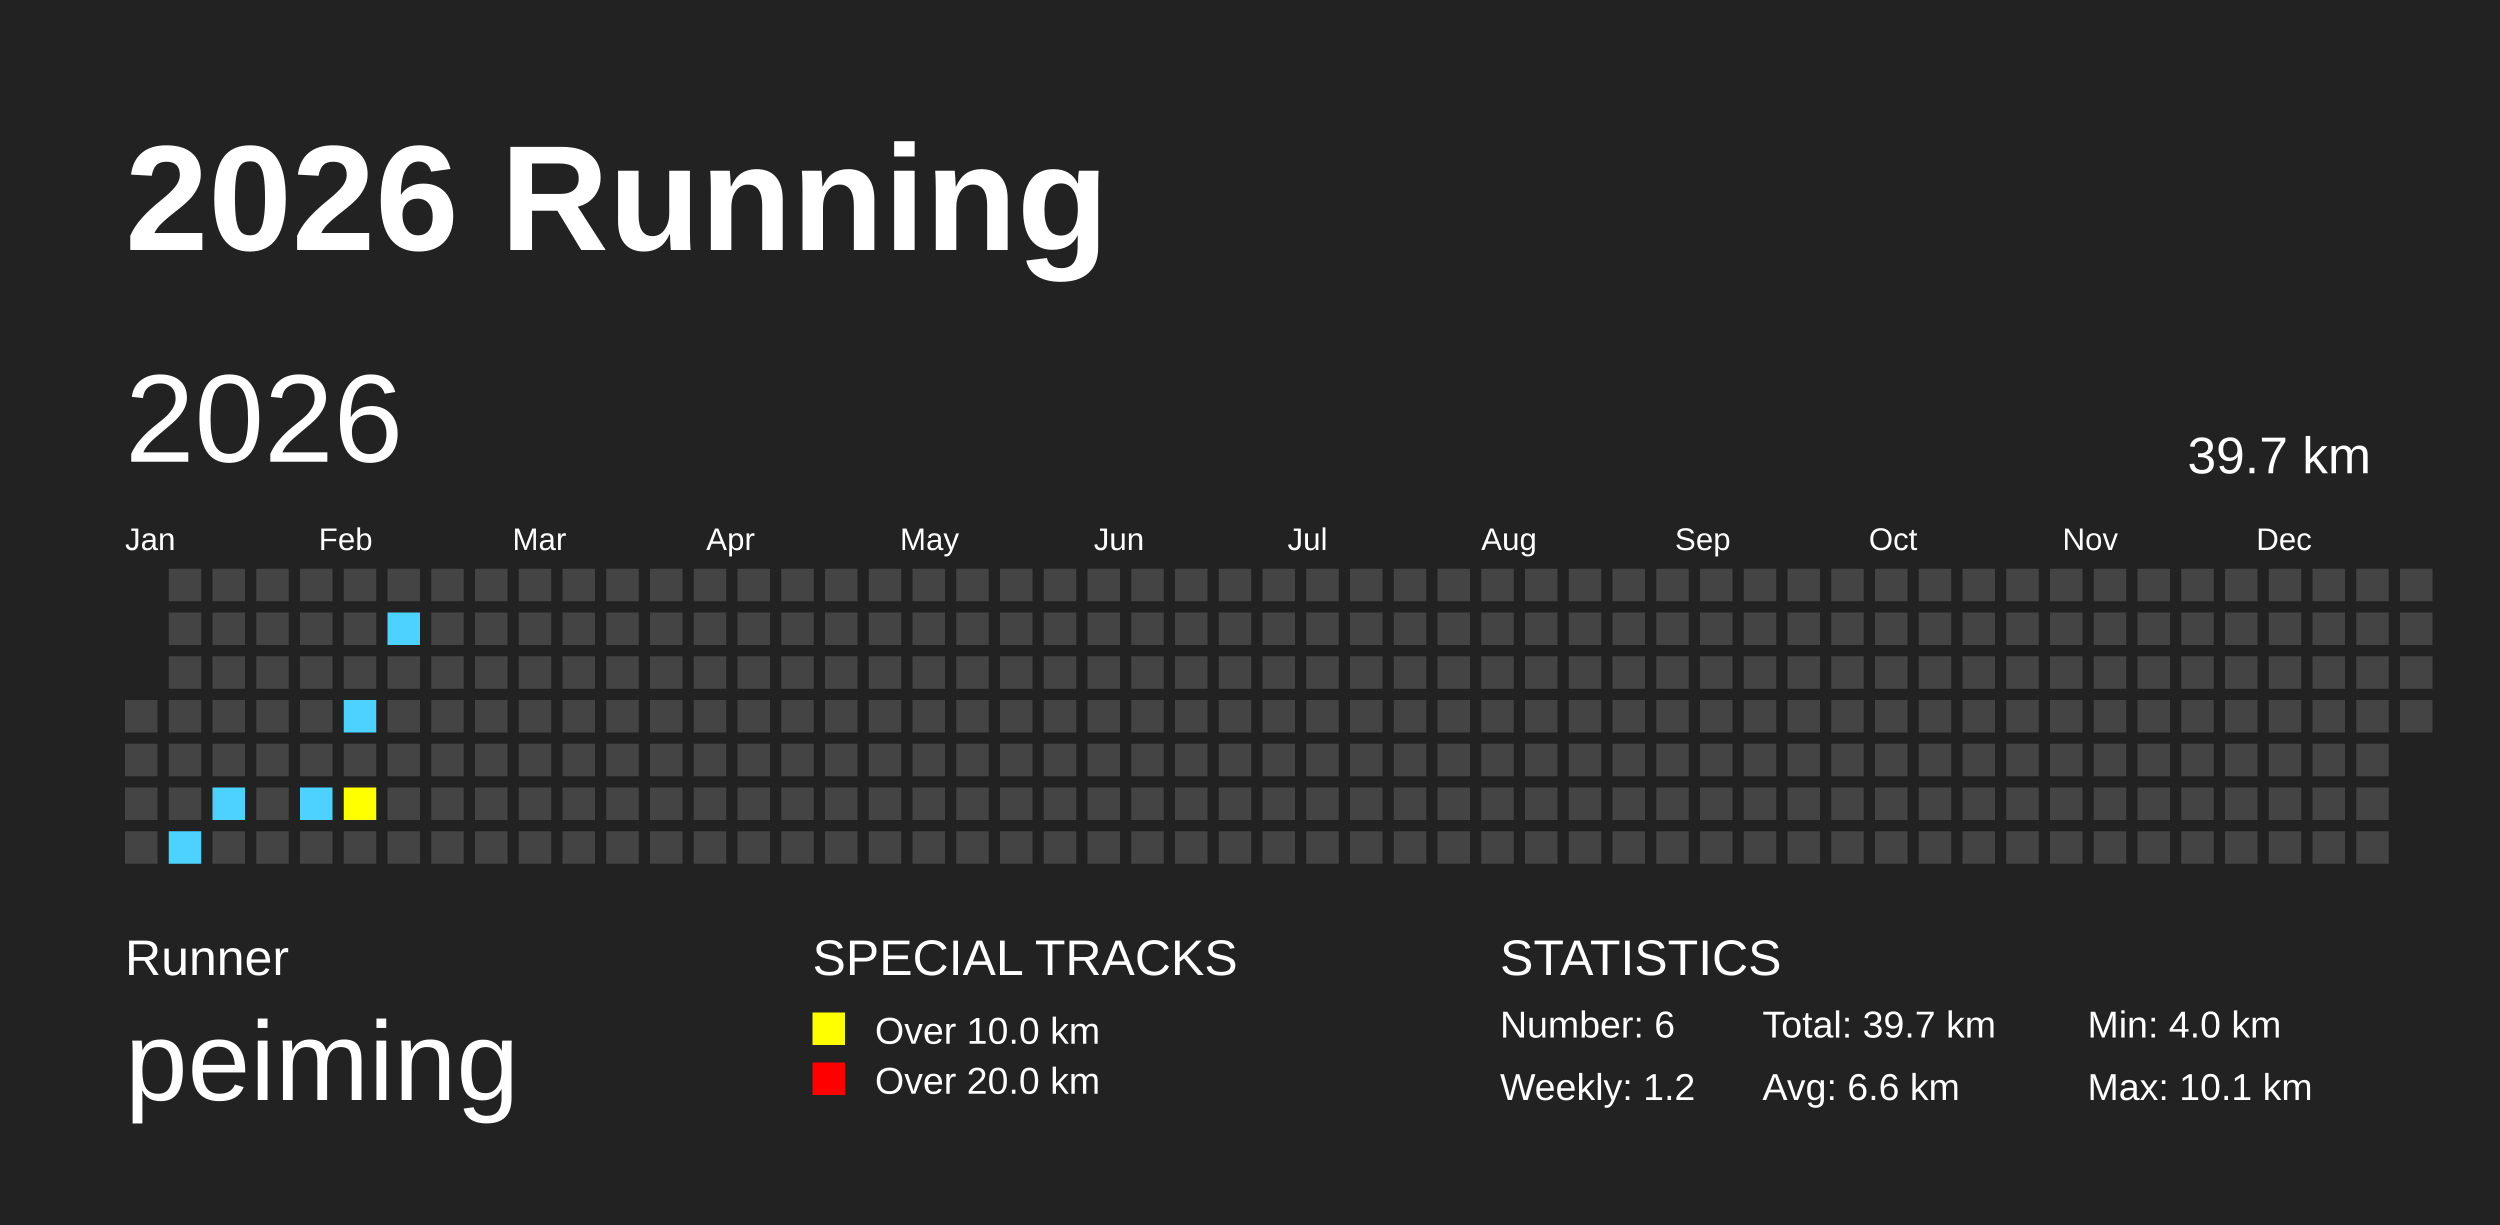
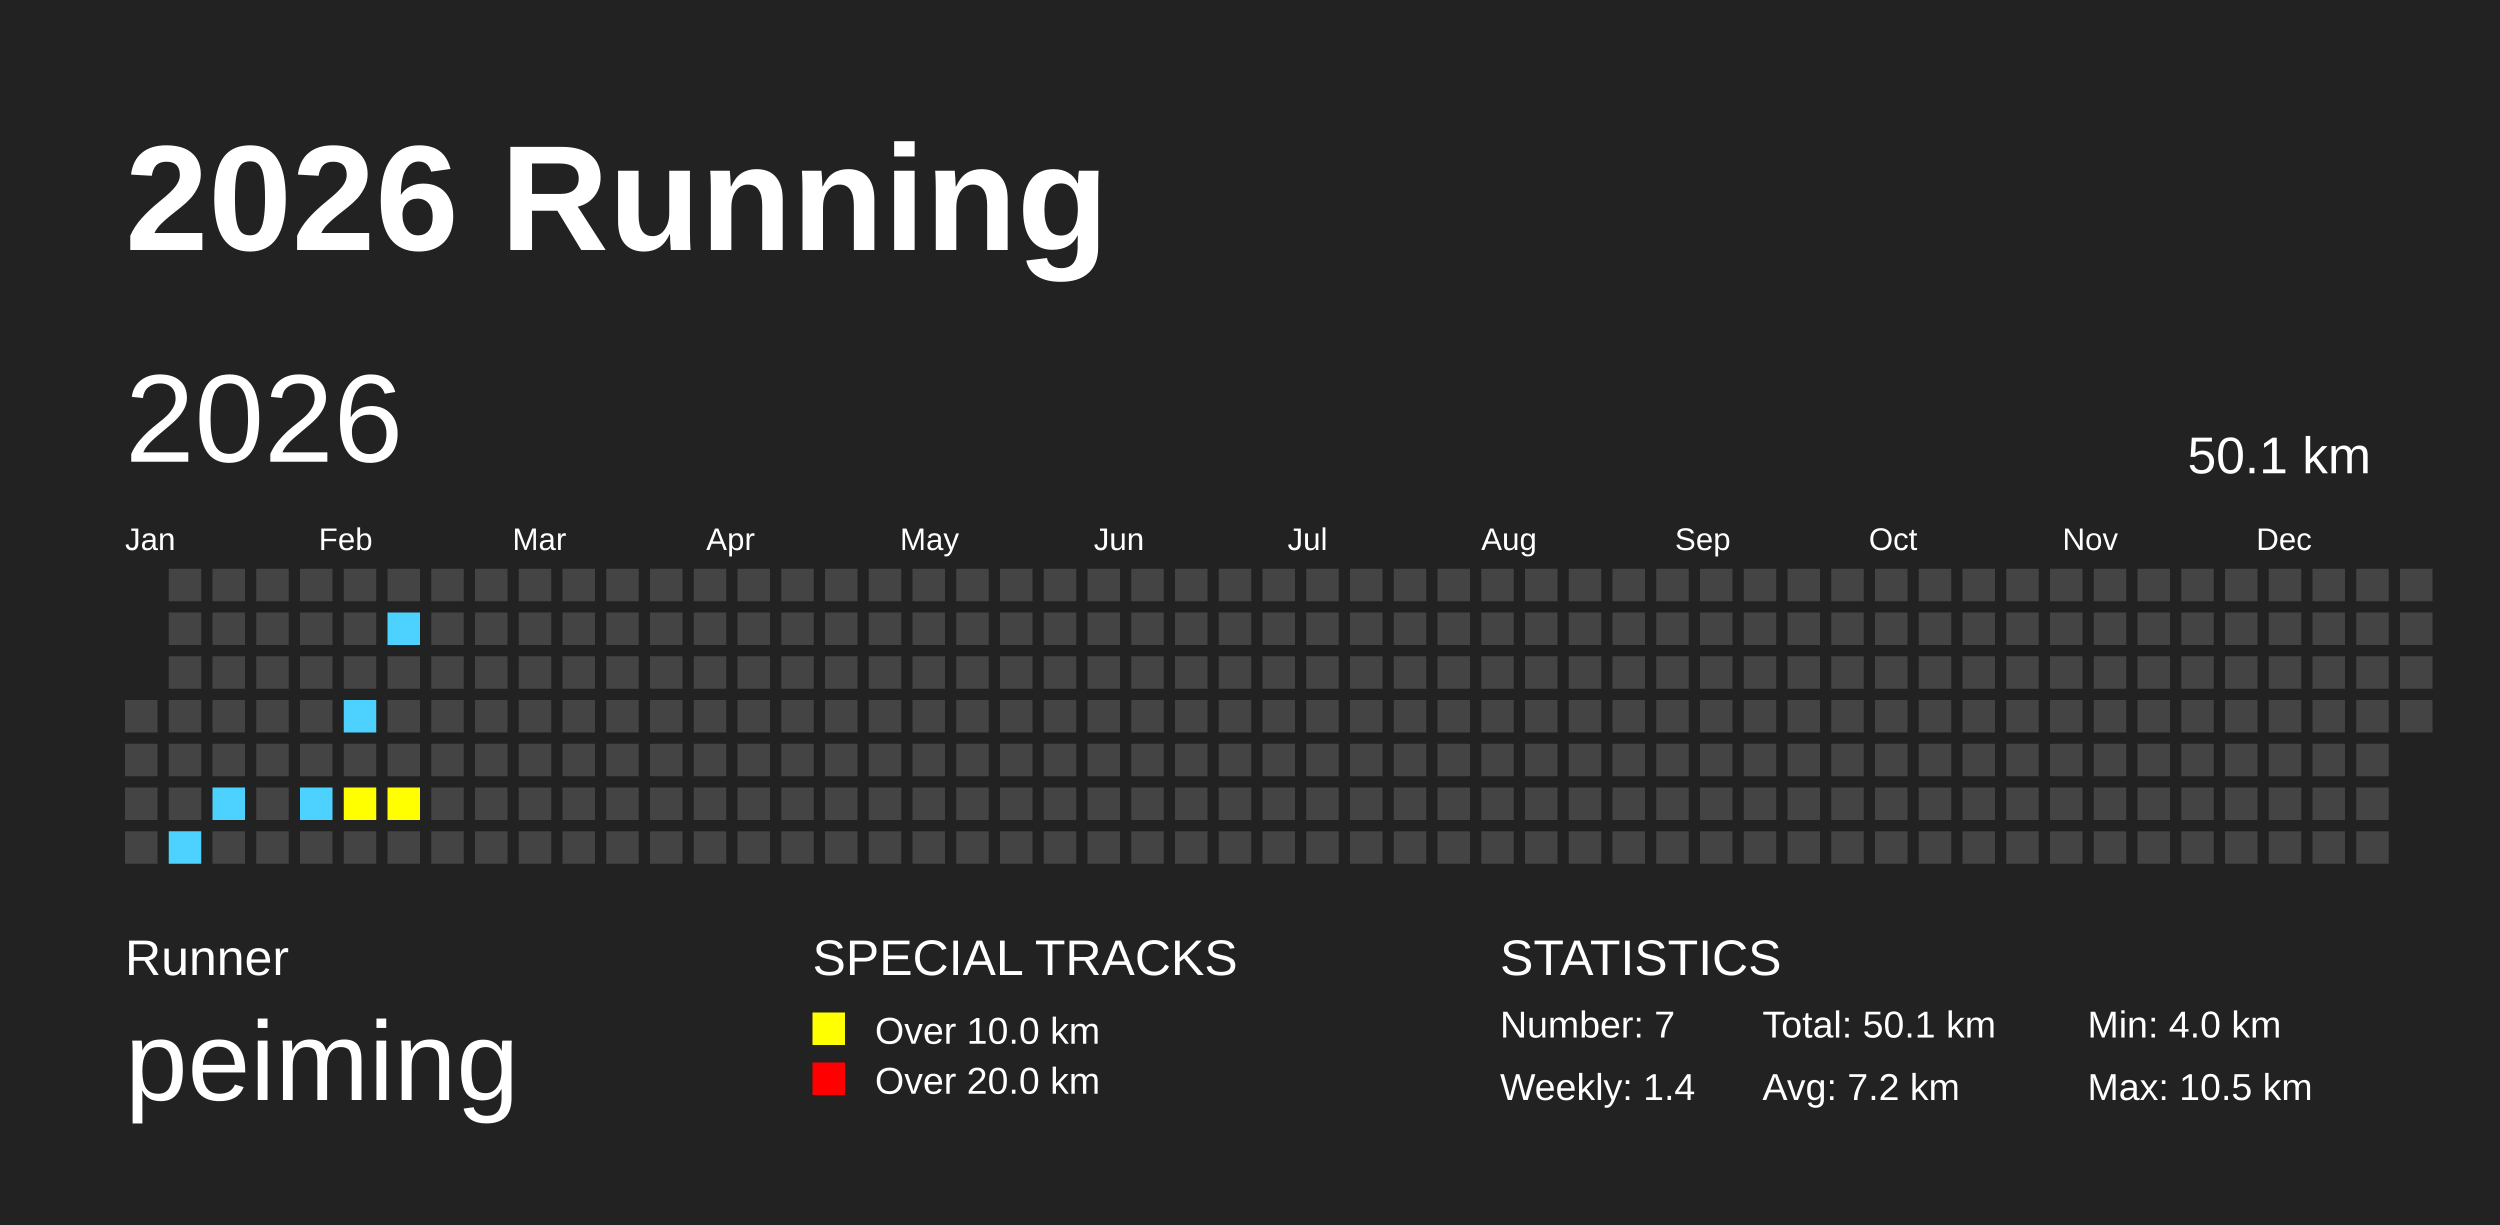
<svg xmlns="http://www.w3.org/2000/svg" baseProfile="full" height="98mm" version="1.1" viewBox="0,0,200,98" width="200mm">
  <defs />
  <rect fill="#222222" height="98" width="200" x="0" y="0" />
  <text fill="#FFFFFF" style="font-size:12px; font-family:Arial; font-weight:bold;" x="10" y="20">2026 Running</text>
  <text fill="#FFFFFF" style="font-size:4px; font-family:Arial" x="10" y="78">Runner</text>
  <text fill="#FFFFFF" style="font-size:9px; font-family:Arial" x="10" y="88">peiming</text>
  <text fill="#FFFFFF" style="font-size:4px; font-family:Arial" x="65" y="78">SPECIAL TRACKS</text>
  <rect fill="yellow" height="2.6" width="2.6" x="65" y="81" />
  <text fill="#FFFFFF" style="font-size:3px; font-family:Arial" x="70" y="83.5">Over 10.0 km</text>
  <rect fill="red" height="2.6" width="2.6" x="65" y="85" />
  <text fill="#FFFFFF" style="font-size:3px; font-family:Arial" x="70" y="87.5">Over 20.0 km</text>
  <text fill="#FFFFFF" style="font-size:4px; font-family:Arial" x="120" y="78">STATISTICS</text>
-   <text fill="#FFFFFF" style="font-size:3px; font-family:Arial" x="120" y="83">Number: 6</text>
-   <text fill="#FFFFFF" style="font-size:3px; font-family:Arial" x="120" y="88">Weekly: 1.2</text>
-   <text fill="#FFFFFF" style="font-size:3px; font-family:Arial" x="141" y="83">Total: 39.7 km</text>
-   <text fill="#FFFFFF" style="font-size:3px; font-family:Arial" x="141" y="88">Avg: 6.6 km</text>
+   <text fill="#FFFFFF" style="font-size:3px; font-family:Arial" x="120" y="83">Number: 7</text>
+   <text fill="#FFFFFF" style="font-size:3px; font-family:Arial" x="120" y="88">Weekly: 1.4</text>
+   <text fill="#FFFFFF" style="font-size:3px; font-family:Arial" x="141" y="83">Total: 50.1 km</text>
+   <text fill="#FFFFFF" style="font-size:3px; font-family:Arial" x="141" y="88">Avg: 7.2 km</text>
  <text fill="#FFFFFF" style="font-size:3px; font-family:Arial" x="167" y="83">Min: 4.0 km</text>
-   <text fill="#FFFFFF" style="font-size:3px; font-family:Arial" x="167" y="88">Max: 10.1 km</text>
+   <text fill="#FFFFFF" style="font-size:3px; font-family:Arial" x="167" y="88">Max: 10.5 km</text>
  <text dominant-baseline="hanging" fill="#FFFFFF" style="font-size:10.0px; font-family:Arial;" x="10" y="30">2026</text>
-   <text dominant-baseline="hanging" fill="#FFFFFF" style="font-size:4.125px; font-family:Arial;" x="175" y="35">39.7 km</text>
+   <text dominant-baseline="hanging" fill="#FFFFFF" style="font-size:4.125px; font-family:Arial;" x="175" y="35">50.1 km</text>
  <text fill="#FFFFFF" style="font-size:2.5px; font-family:Arial" x="10.0" y="44">Jan</text>
  <text fill="#FFFFFF" style="font-size:2.5px; font-family:Arial" x="25.5" y="44">Feb</text>
  <text fill="#FFFFFF" style="font-size:2.5px; font-family:Arial" x="41.0" y="44">Mar</text>
  <text fill="#FFFFFF" style="font-size:2.5px; font-family:Arial" x="56.5" y="44">Apr</text>
  <text fill="#FFFFFF" style="font-size:2.5px; font-family:Arial" x="72.0" y="44">May</text>
  <text fill="#FFFFFF" style="font-size:2.5px; font-family:Arial" x="87.5" y="44">Jun</text>
  <text fill="#FFFFFF" style="font-size:2.5px; font-family:Arial" x="103.0" y="44">Jul</text>
  <text fill="#FFFFFF" style="font-size:2.5px; font-family:Arial" x="118.5" y="44">Aug</text>
  <text fill="#FFFFFF" style="font-size:2.5px; font-family:Arial" x="134.0" y="44">Sep</text>
  <text fill="#FFFFFF" style="font-size:2.5px; font-family:Arial" x="149.5" y="44">Oct</text>
  <text fill="#FFFFFF" style="font-size:2.5px; font-family:Arial" x="165.0" y="44">Nov</text>
  <text fill="#FFFFFF" style="font-size:2.5px; font-family:Arial" x="180.5" y="44">Dec</text>
  <rect fill="#444444" height="2.6" width="2.6" x="10.0" y="56.0" />
  <rect fill="#444444" height="2.6" width="2.6" x="10.0" y="59.5" />
  <rect fill="#444444" height="2.6" width="2.6" x="10.0" y="63.0" />
  <rect fill="#444444" height="2.6" width="2.6" x="10.0" y="66.5" />
  <rect fill="#444444" height="2.6" width="2.6" x="13.5" y="45.5" />
  <rect fill="#444444" height="2.6" width="2.6" x="13.5" y="49.0" />
  <rect fill="#444444" height="2.6" width="2.6" x="13.5" y="52.5" />
  <rect fill="#444444" height="2.6" width="2.6" x="13.5" y="56.0" />
  <rect fill="#444444" height="2.6" width="2.6" x="13.5" y="59.5" />
  <rect fill="#444444" height="2.6" width="2.6" x="13.5" y="63.0" />
  <rect fill="#4DD2FF" height="2.6" width="2.6" x="13.5" y="66.5" />
  <rect fill="#444444" height="2.6" width="2.6" x="17.0" y="45.5" />
  <rect fill="#444444" height="2.6" width="2.6" x="17.0" y="49.0" />
  <rect fill="#444444" height="2.6" width="2.6" x="17.0" y="52.5" />
  <rect fill="#444444" height="2.6" width="2.6" x="17.0" y="56.0" />
  <rect fill="#444444" height="2.6" width="2.6" x="17.0" y="59.5" />
  <rect fill="#4DD2FF" height="2.6" width="2.6" x="17.0" y="63.0" />
  <rect fill="#444444" height="2.6" width="2.6" x="17.0" y="66.5" />
  <rect fill="#444444" height="2.6" width="2.6" x="20.5" y="45.5" />
  <rect fill="#444444" height="2.6" width="2.6" x="20.5" y="49.0" />
  <rect fill="#444444" height="2.6" width="2.6" x="20.5" y="52.5" />
  <rect fill="#444444" height="2.6" width="2.6" x="20.5" y="56.0" />
  <rect fill="#444444" height="2.6" width="2.6" x="20.5" y="59.5" />
  <rect fill="#444444" height="2.6" width="2.6" x="20.5" y="63.0" />
  <rect fill="#444444" height="2.6" width="2.6" x="20.5" y="66.5" />
  <rect fill="#444444" height="2.6" width="2.6" x="24.0" y="45.5" />
  <rect fill="#444444" height="2.6" width="2.6" x="24.0" y="49.0" />
  <rect fill="#444444" height="2.6" width="2.6" x="24.0" y="52.5" />
  <rect fill="#444444" height="2.6" width="2.6" x="24.0" y="56.0" />
  <rect fill="#444444" height="2.6" width="2.6" x="24.0" y="59.5" />
  <rect fill="#4DD2FF" height="2.6" width="2.6" x="24.0" y="63.0" />
  <rect fill="#444444" height="2.6" width="2.6" x="24.0" y="66.5" />
  <rect fill="#444444" height="2.6" width="2.6" x="27.5" y="45.5" />
  <rect fill="#444444" height="2.6" width="2.6" x="27.5" y="49.0" />
  <rect fill="#444444" height="2.6" width="2.6" x="27.5" y="52.5" />
  <rect fill="#4DD2FF" height="2.6" width="2.6" x="27.5" y="56.0" />
  <rect fill="#444444" height="2.6" width="2.6" x="27.5" y="59.5" />
  <rect fill="yellow" height="2.6" width="2.6" x="27.5" y="63.0" />
  <rect fill="#444444" height="2.6" width="2.6" x="27.5" y="66.5" />
  <rect fill="#444444" height="2.6" width="2.6" x="31.0" y="45.5" />
  <rect fill="#4DD2FF" height="2.6" width="2.6" x="31.0" y="49.0" />
  <rect fill="#444444" height="2.6" width="2.6" x="31.0" y="52.5" />
  <rect fill="#444444" height="2.6" width="2.6" x="31.0" y="56.0" />
  <rect fill="#444444" height="2.6" width="2.6" x="31.0" y="59.5" />
-   <rect fill="#444444" height="2.6" width="2.6" x="31.0" y="63.0" />
+   <rect fill="yellow" height="2.6" width="2.6" x="31.0" y="63.0" />
  <rect fill="#444444" height="2.6" width="2.6" x="31.0" y="66.5" />
  <rect fill="#444444" height="2.6" width="2.6" x="34.5" y="45.5" />
  <rect fill="#444444" height="2.6" width="2.6" x="34.5" y="49.0" />
  <rect fill="#444444" height="2.6" width="2.6" x="34.5" y="52.5" />
  <rect fill="#444444" height="2.6" width="2.6" x="34.5" y="56.0" />
  <rect fill="#444444" height="2.6" width="2.6" x="34.5" y="59.5" />
  <rect fill="#444444" height="2.6" width="2.6" x="34.5" y="63.0" />
  <rect fill="#444444" height="2.6" width="2.6" x="34.5" y="66.5" />
  <rect fill="#444444" height="2.6" width="2.6" x="38.0" y="45.5" />
  <rect fill="#444444" height="2.6" width="2.6" x="38.0" y="49.0" />
  <rect fill="#444444" height="2.6" width="2.6" x="38.0" y="52.5" />
  <rect fill="#444444" height="2.6" width="2.6" x="38.0" y="56.0" />
  <rect fill="#444444" height="2.6" width="2.6" x="38.0" y="59.5" />
  <rect fill="#444444" height="2.6" width="2.6" x="38.0" y="63.0" />
  <rect fill="#444444" height="2.6" width="2.6" x="38.0" y="66.5" />
  <rect fill="#444444" height="2.6" width="2.6" x="41.5" y="45.5" />
  <rect fill="#444444" height="2.6" width="2.6" x="41.5" y="49.0" />
  <rect fill="#444444" height="2.6" width="2.6" x="41.5" y="52.5" />
  <rect fill="#444444" height="2.6" width="2.6" x="41.5" y="56.0" />
  <rect fill="#444444" height="2.6" width="2.6" x="41.5" y="59.5" />
  <rect fill="#444444" height="2.6" width="2.6" x="41.5" y="63.0" />
  <rect fill="#444444" height="2.6" width="2.6" x="41.5" y="66.5" />
  <rect fill="#444444" height="2.6" width="2.6" x="45.0" y="45.5" />
  <rect fill="#444444" height="2.6" width="2.6" x="45.0" y="49.0" />
  <rect fill="#444444" height="2.6" width="2.6" x="45.0" y="52.5" />
  <rect fill="#444444" height="2.6" width="2.6" x="45.0" y="56.0" />
  <rect fill="#444444" height="2.6" width="2.6" x="45.0" y="59.5" />
  <rect fill="#444444" height="2.6" width="2.6" x="45.0" y="63.0" />
  <rect fill="#444444" height="2.6" width="2.6" x="45.0" y="66.5" />
  <rect fill="#444444" height="2.6" width="2.6" x="48.5" y="45.5" />
  <rect fill="#444444" height="2.6" width="2.6" x="48.5" y="49.0" />
  <rect fill="#444444" height="2.6" width="2.6" x="48.5" y="52.5" />
  <rect fill="#444444" height="2.6" width="2.6" x="48.5" y="56.0" />
  <rect fill="#444444" height="2.6" width="2.6" x="48.5" y="59.5" />
  <rect fill="#444444" height="2.6" width="2.6" x="48.5" y="63.0" />
  <rect fill="#444444" height="2.6" width="2.6" x="48.5" y="66.5" />
  <rect fill="#444444" height="2.6" width="2.6" x="52.0" y="45.5" />
  <rect fill="#444444" height="2.6" width="2.6" x="52.0" y="49.0" />
  <rect fill="#444444" height="2.6" width="2.6" x="52.0" y="52.5" />
  <rect fill="#444444" height="2.6" width="2.6" x="52.0" y="56.0" />
  <rect fill="#444444" height="2.6" width="2.6" x="52.0" y="59.5" />
  <rect fill="#444444" height="2.6" width="2.6" x="52.0" y="63.0" />
  <rect fill="#444444" height="2.6" width="2.6" x="52.0" y="66.5" />
  <rect fill="#444444" height="2.6" width="2.6" x="55.5" y="45.5" />
  <rect fill="#444444" height="2.6" width="2.6" x="55.5" y="49.0" />
  <rect fill="#444444" height="2.6" width="2.6" x="55.5" y="52.5" />
  <rect fill="#444444" height="2.6" width="2.6" x="55.5" y="56.0" />
  <rect fill="#444444" height="2.6" width="2.6" x="55.5" y="59.5" />
  <rect fill="#444444" height="2.6" width="2.6" x="55.5" y="63.0" />
  <rect fill="#444444" height="2.6" width="2.6" x="55.5" y="66.5" />
  <rect fill="#444444" height="2.6" width="2.6" x="59.0" y="45.5" />
  <rect fill="#444444" height="2.6" width="2.6" x="59.0" y="49.0" />
  <rect fill="#444444" height="2.6" width="2.6" x="59.0" y="52.5" />
  <rect fill="#444444" height="2.6" width="2.6" x="59.0" y="56.0" />
  <rect fill="#444444" height="2.6" width="2.6" x="59.0" y="59.5" />
  <rect fill="#444444" height="2.6" width="2.6" x="59.0" y="63.0" />
  <rect fill="#444444" height="2.6" width="2.6" x="59.0" y="66.5" />
  <rect fill="#444444" height="2.6" width="2.6" x="62.5" y="45.5" />
  <rect fill="#444444" height="2.6" width="2.6" x="62.5" y="49.0" />
  <rect fill="#444444" height="2.6" width="2.6" x="62.5" y="52.5" />
  <rect fill="#444444" height="2.6" width="2.6" x="62.5" y="56.0" />
  <rect fill="#444444" height="2.6" width="2.6" x="62.5" y="59.5" />
  <rect fill="#444444" height="2.6" width="2.6" x="62.5" y="63.0" />
  <rect fill="#444444" height="2.6" width="2.6" x="62.5" y="66.5" />
  <rect fill="#444444" height="2.6" width="2.6" x="66.0" y="45.5" />
  <rect fill="#444444" height="2.6" width="2.6" x="66.0" y="49.0" />
  <rect fill="#444444" height="2.6" width="2.6" x="66.0" y="52.5" />
  <rect fill="#444444" height="2.6" width="2.6" x="66.0" y="56.0" />
  <rect fill="#444444" height="2.6" width="2.6" x="66.0" y="59.5" />
  <rect fill="#444444" height="2.6" width="2.6" x="66.0" y="63.0" />
  <rect fill="#444444" height="2.6" width="2.6" x="66.0" y="66.5" />
  <rect fill="#444444" height="2.6" width="2.6" x="69.5" y="45.5" />
  <rect fill="#444444" height="2.6" width="2.6" x="69.5" y="49.0" />
  <rect fill="#444444" height="2.6" width="2.6" x="69.5" y="52.5" />
  <rect fill="#444444" height="2.6" width="2.6" x="69.5" y="56.0" />
  <rect fill="#444444" height="2.6" width="2.6" x="69.5" y="59.5" />
  <rect fill="#444444" height="2.6" width="2.6" x="69.5" y="63.0" />
  <rect fill="#444444" height="2.6" width="2.6" x="69.5" y="66.5" />
  <rect fill="#444444" height="2.6" width="2.6" x="73.0" y="45.5" />
  <rect fill="#444444" height="2.6" width="2.6" x="73.0" y="49.0" />
  <rect fill="#444444" height="2.6" width="2.6" x="73.0" y="52.5" />
  <rect fill="#444444" height="2.6" width="2.6" x="73.0" y="56.0" />
  <rect fill="#444444" height="2.6" width="2.6" x="73.0" y="59.5" />
  <rect fill="#444444" height="2.6" width="2.6" x="73.0" y="63.0" />
  <rect fill="#444444" height="2.6" width="2.6" x="73.0" y="66.5" />
  <rect fill="#444444" height="2.6" width="2.6" x="76.5" y="45.5" />
  <rect fill="#444444" height="2.6" width="2.6" x="76.5" y="49.0" />
  <rect fill="#444444" height="2.6" width="2.6" x="76.5" y="52.5" />
  <rect fill="#444444" height="2.6" width="2.6" x="76.5" y="56.0" />
  <rect fill="#444444" height="2.6" width="2.6" x="76.5" y="59.5" />
  <rect fill="#444444" height="2.6" width="2.6" x="76.5" y="63.0" />
  <rect fill="#444444" height="2.6" width="2.6" x="76.5" y="66.5" />
  <rect fill="#444444" height="2.6" width="2.6" x="80.0" y="45.5" />
  <rect fill="#444444" height="2.6" width="2.6" x="80.0" y="49.0" />
  <rect fill="#444444" height="2.6" width="2.6" x="80.0" y="52.5" />
  <rect fill="#444444" height="2.6" width="2.6" x="80.0" y="56.0" />
  <rect fill="#444444" height="2.6" width="2.6" x="80.0" y="59.5" />
  <rect fill="#444444" height="2.6" width="2.6" x="80.0" y="63.0" />
  <rect fill="#444444" height="2.6" width="2.6" x="80.0" y="66.5" />
  <rect fill="#444444" height="2.6" width="2.6" x="83.5" y="45.5" />
  <rect fill="#444444" height="2.6" width="2.6" x="83.5" y="49.0" />
  <rect fill="#444444" height="2.6" width="2.6" x="83.5" y="52.5" />
  <rect fill="#444444" height="2.6" width="2.6" x="83.5" y="56.0" />
  <rect fill="#444444" height="2.6" width="2.6" x="83.5" y="59.5" />
  <rect fill="#444444" height="2.6" width="2.6" x="83.5" y="63.0" />
  <rect fill="#444444" height="2.6" width="2.6" x="83.5" y="66.5" />
  <rect fill="#444444" height="2.6" width="2.6" x="87.0" y="45.5" />
  <rect fill="#444444" height="2.6" width="2.6" x="87.0" y="49.0" />
  <rect fill="#444444" height="2.6" width="2.6" x="87.0" y="52.5" />
  <rect fill="#444444" height="2.6" width="2.6" x="87.0" y="56.0" />
  <rect fill="#444444" height="2.6" width="2.6" x="87.0" y="59.5" />
  <rect fill="#444444" height="2.6" width="2.6" x="87.0" y="63.0" />
  <rect fill="#444444" height="2.6" width="2.6" x="87.0" y="66.5" />
  <rect fill="#444444" height="2.6" width="2.6" x="90.5" y="45.5" />
  <rect fill="#444444" height="2.6" width="2.6" x="90.5" y="49.0" />
  <rect fill="#444444" height="2.6" width="2.6" x="90.5" y="52.5" />
  <rect fill="#444444" height="2.6" width="2.6" x="90.5" y="56.0" />
  <rect fill="#444444" height="2.6" width="2.6" x="90.5" y="59.5" />
  <rect fill="#444444" height="2.6" width="2.6" x="90.5" y="63.0" />
  <rect fill="#444444" height="2.6" width="2.6" x="90.5" y="66.5" />
  <rect fill="#444444" height="2.6" width="2.6" x="94.0" y="45.5" />
  <rect fill="#444444" height="2.6" width="2.6" x="94.0" y="49.0" />
  <rect fill="#444444" height="2.6" width="2.6" x="94.0" y="52.5" />
  <rect fill="#444444" height="2.6" width="2.6" x="94.0" y="56.0" />
  <rect fill="#444444" height="2.6" width="2.6" x="94.0" y="59.5" />
  <rect fill="#444444" height="2.6" width="2.6" x="94.0" y="63.0" />
  <rect fill="#444444" height="2.6" width="2.6" x="94.0" y="66.5" />
  <rect fill="#444444" height="2.6" width="2.6" x="97.5" y="45.5" />
  <rect fill="#444444" height="2.6" width="2.6" x="97.5" y="49.0" />
  <rect fill="#444444" height="2.6" width="2.6" x="97.5" y="52.5" />
  <rect fill="#444444" height="2.6" width="2.6" x="97.5" y="56.0" />
  <rect fill="#444444" height="2.6" width="2.6" x="97.5" y="59.5" />
  <rect fill="#444444" height="2.6" width="2.6" x="97.5" y="63.0" />
  <rect fill="#444444" height="2.6" width="2.6" x="97.5" y="66.5" />
  <rect fill="#444444" height="2.6" width="2.6" x="101.0" y="45.5" />
  <rect fill="#444444" height="2.6" width="2.6" x="101.0" y="49.0" />
  <rect fill="#444444" height="2.6" width="2.6" x="101.0" y="52.5" />
  <rect fill="#444444" height="2.6" width="2.6" x="101.0" y="56.0" />
  <rect fill="#444444" height="2.6" width="2.6" x="101.0" y="59.5" />
  <rect fill="#444444" height="2.6" width="2.6" x="101.0" y="63.0" />
  <rect fill="#444444" height="2.6" width="2.6" x="101.0" y="66.5" />
  <rect fill="#444444" height="2.6" width="2.6" x="104.5" y="45.5" />
  <rect fill="#444444" height="2.6" width="2.6" x="104.5" y="49.0" />
  <rect fill="#444444" height="2.6" width="2.6" x="104.5" y="52.5" />
  <rect fill="#444444" height="2.6" width="2.6" x="104.5" y="56.0" />
  <rect fill="#444444" height="2.6" width="2.6" x="104.5" y="59.5" />
  <rect fill="#444444" height="2.6" width="2.6" x="104.5" y="63.0" />
  <rect fill="#444444" height="2.6" width="2.6" x="104.5" y="66.5" />
  <rect fill="#444444" height="2.6" width="2.6" x="108.0" y="45.5" />
  <rect fill="#444444" height="2.6" width="2.6" x="108.0" y="49.0" />
  <rect fill="#444444" height="2.6" width="2.6" x="108.0" y="52.5" />
  <rect fill="#444444" height="2.6" width="2.6" x="108.0" y="56.0" />
  <rect fill="#444444" height="2.6" width="2.6" x="108.0" y="59.5" />
  <rect fill="#444444" height="2.6" width="2.6" x="108.0" y="63.0" />
  <rect fill="#444444" height="2.6" width="2.6" x="108.0" y="66.5" />
  <rect fill="#444444" height="2.6" width="2.6" x="111.5" y="45.5" />
  <rect fill="#444444" height="2.6" width="2.6" x="111.5" y="49.0" />
  <rect fill="#444444" height="2.6" width="2.6" x="111.5" y="52.5" />
  <rect fill="#444444" height="2.6" width="2.6" x="111.5" y="56.0" />
  <rect fill="#444444" height="2.6" width="2.6" x="111.5" y="59.5" />
  <rect fill="#444444" height="2.6" width="2.6" x="111.5" y="63.0" />
  <rect fill="#444444" height="2.6" width="2.6" x="111.5" y="66.5" />
  <rect fill="#444444" height="2.6" width="2.6" x="115.0" y="45.5" />
  <rect fill="#444444" height="2.6" width="2.6" x="115.0" y="49.0" />
  <rect fill="#444444" height="2.6" width="2.6" x="115.0" y="52.5" />
  <rect fill="#444444" height="2.6" width="2.6" x="115.0" y="56.0" />
  <rect fill="#444444" height="2.6" width="2.6" x="115.0" y="59.5" />
  <rect fill="#444444" height="2.6" width="2.6" x="115.0" y="63.0" />
  <rect fill="#444444" height="2.6" width="2.6" x="115.0" y="66.5" />
  <rect fill="#444444" height="2.6" width="2.6" x="118.5" y="45.5" />
  <rect fill="#444444" height="2.6" width="2.6" x="118.5" y="49.0" />
  <rect fill="#444444" height="2.6" width="2.6" x="118.5" y="52.5" />
  <rect fill="#444444" height="2.6" width="2.6" x="118.5" y="56.0" />
  <rect fill="#444444" height="2.6" width="2.6" x="118.5" y="59.5" />
  <rect fill="#444444" height="2.6" width="2.6" x="118.5" y="63.0" />
  <rect fill="#444444" height="2.6" width="2.6" x="118.5" y="66.5" />
  <rect fill="#444444" height="2.6" width="2.6" x="122.0" y="45.5" />
  <rect fill="#444444" height="2.6" width="2.6" x="122.0" y="49.0" />
  <rect fill="#444444" height="2.6" width="2.6" x="122.0" y="52.5" />
  <rect fill="#444444" height="2.6" width="2.6" x="122.0" y="56.0" />
  <rect fill="#444444" height="2.6" width="2.6" x="122.0" y="59.5" />
  <rect fill="#444444" height="2.6" width="2.6" x="122.0" y="63.0" />
  <rect fill="#444444" height="2.6" width="2.6" x="122.0" y="66.5" />
  <rect fill="#444444" height="2.6" width="2.6" x="125.5" y="45.5" />
  <rect fill="#444444" height="2.6" width="2.6" x="125.5" y="49.0" />
  <rect fill="#444444" height="2.6" width="2.6" x="125.5" y="52.5" />
  <rect fill="#444444" height="2.6" width="2.6" x="125.5" y="56.0" />
  <rect fill="#444444" height="2.6" width="2.6" x="125.5" y="59.5" />
  <rect fill="#444444" height="2.6" width="2.6" x="125.5" y="63.0" />
  <rect fill="#444444" height="2.6" width="2.6" x="125.5" y="66.5" />
  <rect fill="#444444" height="2.6" width="2.6" x="129.0" y="45.5" />
  <rect fill="#444444" height="2.6" width="2.6" x="129.0" y="49.0" />
  <rect fill="#444444" height="2.6" width="2.6" x="129.0" y="52.5" />
  <rect fill="#444444" height="2.6" width="2.6" x="129.0" y="56.0" />
  <rect fill="#444444" height="2.6" width="2.6" x="129.0" y="59.5" />
  <rect fill="#444444" height="2.6" width="2.6" x="129.0" y="63.0" />
  <rect fill="#444444" height="2.6" width="2.6" x="129.0" y="66.5" />
  <rect fill="#444444" height="2.6" width="2.6" x="132.5" y="45.5" />
  <rect fill="#444444" height="2.6" width="2.6" x="132.5" y="49.0" />
  <rect fill="#444444" height="2.6" width="2.6" x="132.5" y="52.5" />
  <rect fill="#444444" height="2.6" width="2.6" x="132.5" y="56.0" />
  <rect fill="#444444" height="2.6" width="2.6" x="132.5" y="59.5" />
  <rect fill="#444444" height="2.6" width="2.6" x="132.5" y="63.0" />
  <rect fill="#444444" height="2.6" width="2.6" x="132.5" y="66.5" />
  <rect fill="#444444" height="2.6" width="2.6" x="136.0" y="45.5" />
  <rect fill="#444444" height="2.6" width="2.6" x="136.0" y="49.0" />
  <rect fill="#444444" height="2.6" width="2.6" x="136.0" y="52.5" />
  <rect fill="#444444" height="2.6" width="2.6" x="136.0" y="56.0" />
  <rect fill="#444444" height="2.6" width="2.6" x="136.0" y="59.5" />
  <rect fill="#444444" height="2.6" width="2.6" x="136.0" y="63.0" />
  <rect fill="#444444" height="2.6" width="2.6" x="136.0" y="66.5" />
  <rect fill="#444444" height="2.6" width="2.6" x="139.5" y="45.5" />
  <rect fill="#444444" height="2.6" width="2.6" x="139.5" y="49.0" />
  <rect fill="#444444" height="2.6" width="2.6" x="139.5" y="52.5" />
  <rect fill="#444444" height="2.6" width="2.6" x="139.5" y="56.0" />
  <rect fill="#444444" height="2.6" width="2.6" x="139.5" y="59.5" />
  <rect fill="#444444" height="2.6" width="2.6" x="139.5" y="63.0" />
  <rect fill="#444444" height="2.6" width="2.6" x="139.5" y="66.5" />
  <rect fill="#444444" height="2.6" width="2.6" x="143.0" y="45.5" />
  <rect fill="#444444" height="2.6" width="2.6" x="143.0" y="49.0" />
  <rect fill="#444444" height="2.6" width="2.6" x="143.0" y="52.5" />
  <rect fill="#444444" height="2.6" width="2.6" x="143.0" y="56.0" />
  <rect fill="#444444" height="2.6" width="2.6" x="143.0" y="59.5" />
  <rect fill="#444444" height="2.6" width="2.6" x="143.0" y="63.0" />
  <rect fill="#444444" height="2.6" width="2.6" x="143.0" y="66.5" />
  <rect fill="#444444" height="2.6" width="2.6" x="146.5" y="45.5" />
  <rect fill="#444444" height="2.6" width="2.6" x="146.5" y="49.0" />
  <rect fill="#444444" height="2.6" width="2.6" x="146.5" y="52.5" />
  <rect fill="#444444" height="2.6" width="2.6" x="146.5" y="56.0" />
  <rect fill="#444444" height="2.6" width="2.6" x="146.5" y="59.5" />
  <rect fill="#444444" height="2.6" width="2.6" x="146.5" y="63.0" />
  <rect fill="#444444" height="2.6" width="2.6" x="146.5" y="66.5" />
  <rect fill="#444444" height="2.6" width="2.6" x="150.0" y="45.5" />
  <rect fill="#444444" height="2.6" width="2.6" x="150.0" y="49.0" />
  <rect fill="#444444" height="2.6" width="2.6" x="150.0" y="52.5" />
  <rect fill="#444444" height="2.6" width="2.6" x="150.0" y="56.0" />
  <rect fill="#444444" height="2.6" width="2.6" x="150.0" y="59.5" />
  <rect fill="#444444" height="2.6" width="2.6" x="150.0" y="63.0" />
  <rect fill="#444444" height="2.6" width="2.6" x="150.0" y="66.5" />
  <rect fill="#444444" height="2.6" width="2.6" x="153.5" y="45.5" />
  <rect fill="#444444" height="2.6" width="2.6" x="153.5" y="49.0" />
  <rect fill="#444444" height="2.6" width="2.6" x="153.5" y="52.5" />
  <rect fill="#444444" height="2.6" width="2.6" x="153.5" y="56.0" />
  <rect fill="#444444" height="2.6" width="2.6" x="153.5" y="59.5" />
  <rect fill="#444444" height="2.6" width="2.6" x="153.5" y="63.0" />
  <rect fill="#444444" height="2.6" width="2.6" x="153.5" y="66.5" />
  <rect fill="#444444" height="2.6" width="2.6" x="157.0" y="45.5" />
  <rect fill="#444444" height="2.6" width="2.6" x="157.0" y="49.0" />
  <rect fill="#444444" height="2.6" width="2.6" x="157.0" y="52.5" />
  <rect fill="#444444" height="2.6" width="2.6" x="157.0" y="56.0" />
  <rect fill="#444444" height="2.6" width="2.6" x="157.0" y="59.5" />
  <rect fill="#444444" height="2.6" width="2.6" x="157.0" y="63.0" />
  <rect fill="#444444" height="2.6" width="2.6" x="157.0" y="66.5" />
  <rect fill="#444444" height="2.6" width="2.6" x="160.5" y="45.5" />
  <rect fill="#444444" height="2.6" width="2.6" x="160.5" y="49.0" />
  <rect fill="#444444" height="2.6" width="2.6" x="160.5" y="52.5" />
  <rect fill="#444444" height="2.6" width="2.6" x="160.5" y="56.0" />
  <rect fill="#444444" height="2.6" width="2.6" x="160.5" y="59.5" />
  <rect fill="#444444" height="2.6" width="2.6" x="160.5" y="63.0" />
  <rect fill="#444444" height="2.6" width="2.6" x="160.5" y="66.5" />
  <rect fill="#444444" height="2.6" width="2.6" x="164.0" y="45.5" />
  <rect fill="#444444" height="2.6" width="2.6" x="164.0" y="49.0" />
  <rect fill="#444444" height="2.6" width="2.6" x="164.0" y="52.5" />
  <rect fill="#444444" height="2.6" width="2.6" x="164.0" y="56.0" />
  <rect fill="#444444" height="2.6" width="2.6" x="164.0" y="59.5" />
  <rect fill="#444444" height="2.6" width="2.6" x="164.0" y="63.0" />
  <rect fill="#444444" height="2.6" width="2.6" x="164.0" y="66.5" />
  <rect fill="#444444" height="2.6" width="2.6" x="167.5" y="45.5" />
  <rect fill="#444444" height="2.6" width="2.6" x="167.5" y="49.0" />
  <rect fill="#444444" height="2.6" width="2.6" x="167.5" y="52.5" />
  <rect fill="#444444" height="2.6" width="2.6" x="167.5" y="56.0" />
  <rect fill="#444444" height="2.6" width="2.6" x="167.5" y="59.5" />
  <rect fill="#444444" height="2.6" width="2.6" x="167.5" y="63.0" />
  <rect fill="#444444" height="2.6" width="2.6" x="167.5" y="66.5" />
  <rect fill="#444444" height="2.6" width="2.6" x="171.0" y="45.5" />
  <rect fill="#444444" height="2.6" width="2.6" x="171.0" y="49.0" />
  <rect fill="#444444" height="2.6" width="2.6" x="171.0" y="52.5" />
  <rect fill="#444444" height="2.6" width="2.6" x="171.0" y="56.0" />
  <rect fill="#444444" height="2.6" width="2.6" x="171.0" y="59.5" />
  <rect fill="#444444" height="2.6" width="2.6" x="171.0" y="63.0" />
  <rect fill="#444444" height="2.6" width="2.6" x="171.0" y="66.5" />
  <rect fill="#444444" height="2.6" width="2.6" x="174.5" y="45.5" />
  <rect fill="#444444" height="2.6" width="2.6" x="174.5" y="49.0" />
  <rect fill="#444444" height="2.6" width="2.6" x="174.5" y="52.5" />
  <rect fill="#444444" height="2.6" width="2.6" x="174.5" y="56.0" />
  <rect fill="#444444" height="2.6" width="2.6" x="174.5" y="59.5" />
  <rect fill="#444444" height="2.6" width="2.6" x="174.5" y="63.0" />
  <rect fill="#444444" height="2.6" width="2.6" x="174.5" y="66.5" />
  <rect fill="#444444" height="2.6" width="2.6" x="178.0" y="45.5" />
  <rect fill="#444444" height="2.6" width="2.6" x="178.0" y="49.0" />
  <rect fill="#444444" height="2.6" width="2.6" x="178.0" y="52.5" />
  <rect fill="#444444" height="2.6" width="2.6" x="178.0" y="56.0" />
  <rect fill="#444444" height="2.6" width="2.6" x="178.0" y="59.5" />
  <rect fill="#444444" height="2.6" width="2.6" x="178.0" y="63.0" />
  <rect fill="#444444" height="2.6" width="2.6" x="178.0" y="66.5" />
  <rect fill="#444444" height="2.6" width="2.6" x="181.5" y="45.5" />
  <rect fill="#444444" height="2.6" width="2.6" x="181.5" y="49.0" />
  <rect fill="#444444" height="2.6" width="2.6" x="181.5" y="52.5" />
  <rect fill="#444444" height="2.6" width="2.6" x="181.5" y="56.0" />
  <rect fill="#444444" height="2.6" width="2.6" x="181.5" y="59.5" />
  <rect fill="#444444" height="2.6" width="2.6" x="181.5" y="63.0" />
  <rect fill="#444444" height="2.6" width="2.6" x="181.5" y="66.5" />
  <rect fill="#444444" height="2.6" width="2.6" x="185.0" y="45.5" />
  <rect fill="#444444" height="2.6" width="2.6" x="185.0" y="49.0" />
  <rect fill="#444444" height="2.6" width="2.6" x="185.0" y="52.5" />
  <rect fill="#444444" height="2.6" width="2.6" x="185.0" y="56.0" />
  <rect fill="#444444" height="2.6" width="2.6" x="185.0" y="59.5" />
  <rect fill="#444444" height="2.6" width="2.6" x="185.0" y="63.0" />
  <rect fill="#444444" height="2.6" width="2.6" x="185.0" y="66.5" />
  <rect fill="#444444" height="2.6" width="2.6" x="188.5" y="45.5" />
  <rect fill="#444444" height="2.6" width="2.6" x="188.5" y="49.0" />
  <rect fill="#444444" height="2.6" width="2.6" x="188.5" y="52.5" />
  <rect fill="#444444" height="2.6" width="2.6" x="188.5" y="56.0" />
  <rect fill="#444444" height="2.6" width="2.6" x="188.5" y="59.5" />
  <rect fill="#444444" height="2.6" width="2.6" x="188.5" y="63.0" />
  <rect fill="#444444" height="2.6" width="2.6" x="188.5" y="66.5" />
  <rect fill="#444444" height="2.6" width="2.6" x="192.0" y="45.5" />
  <rect fill="#444444" height="2.6" width="2.6" x="192.0" y="49.0" />
  <rect fill="#444444" height="2.6" width="2.6" x="192.0" y="52.5" />
  <rect fill="#444444" height="2.6" width="2.6" x="192.0" y="56.0" />
</svg>
